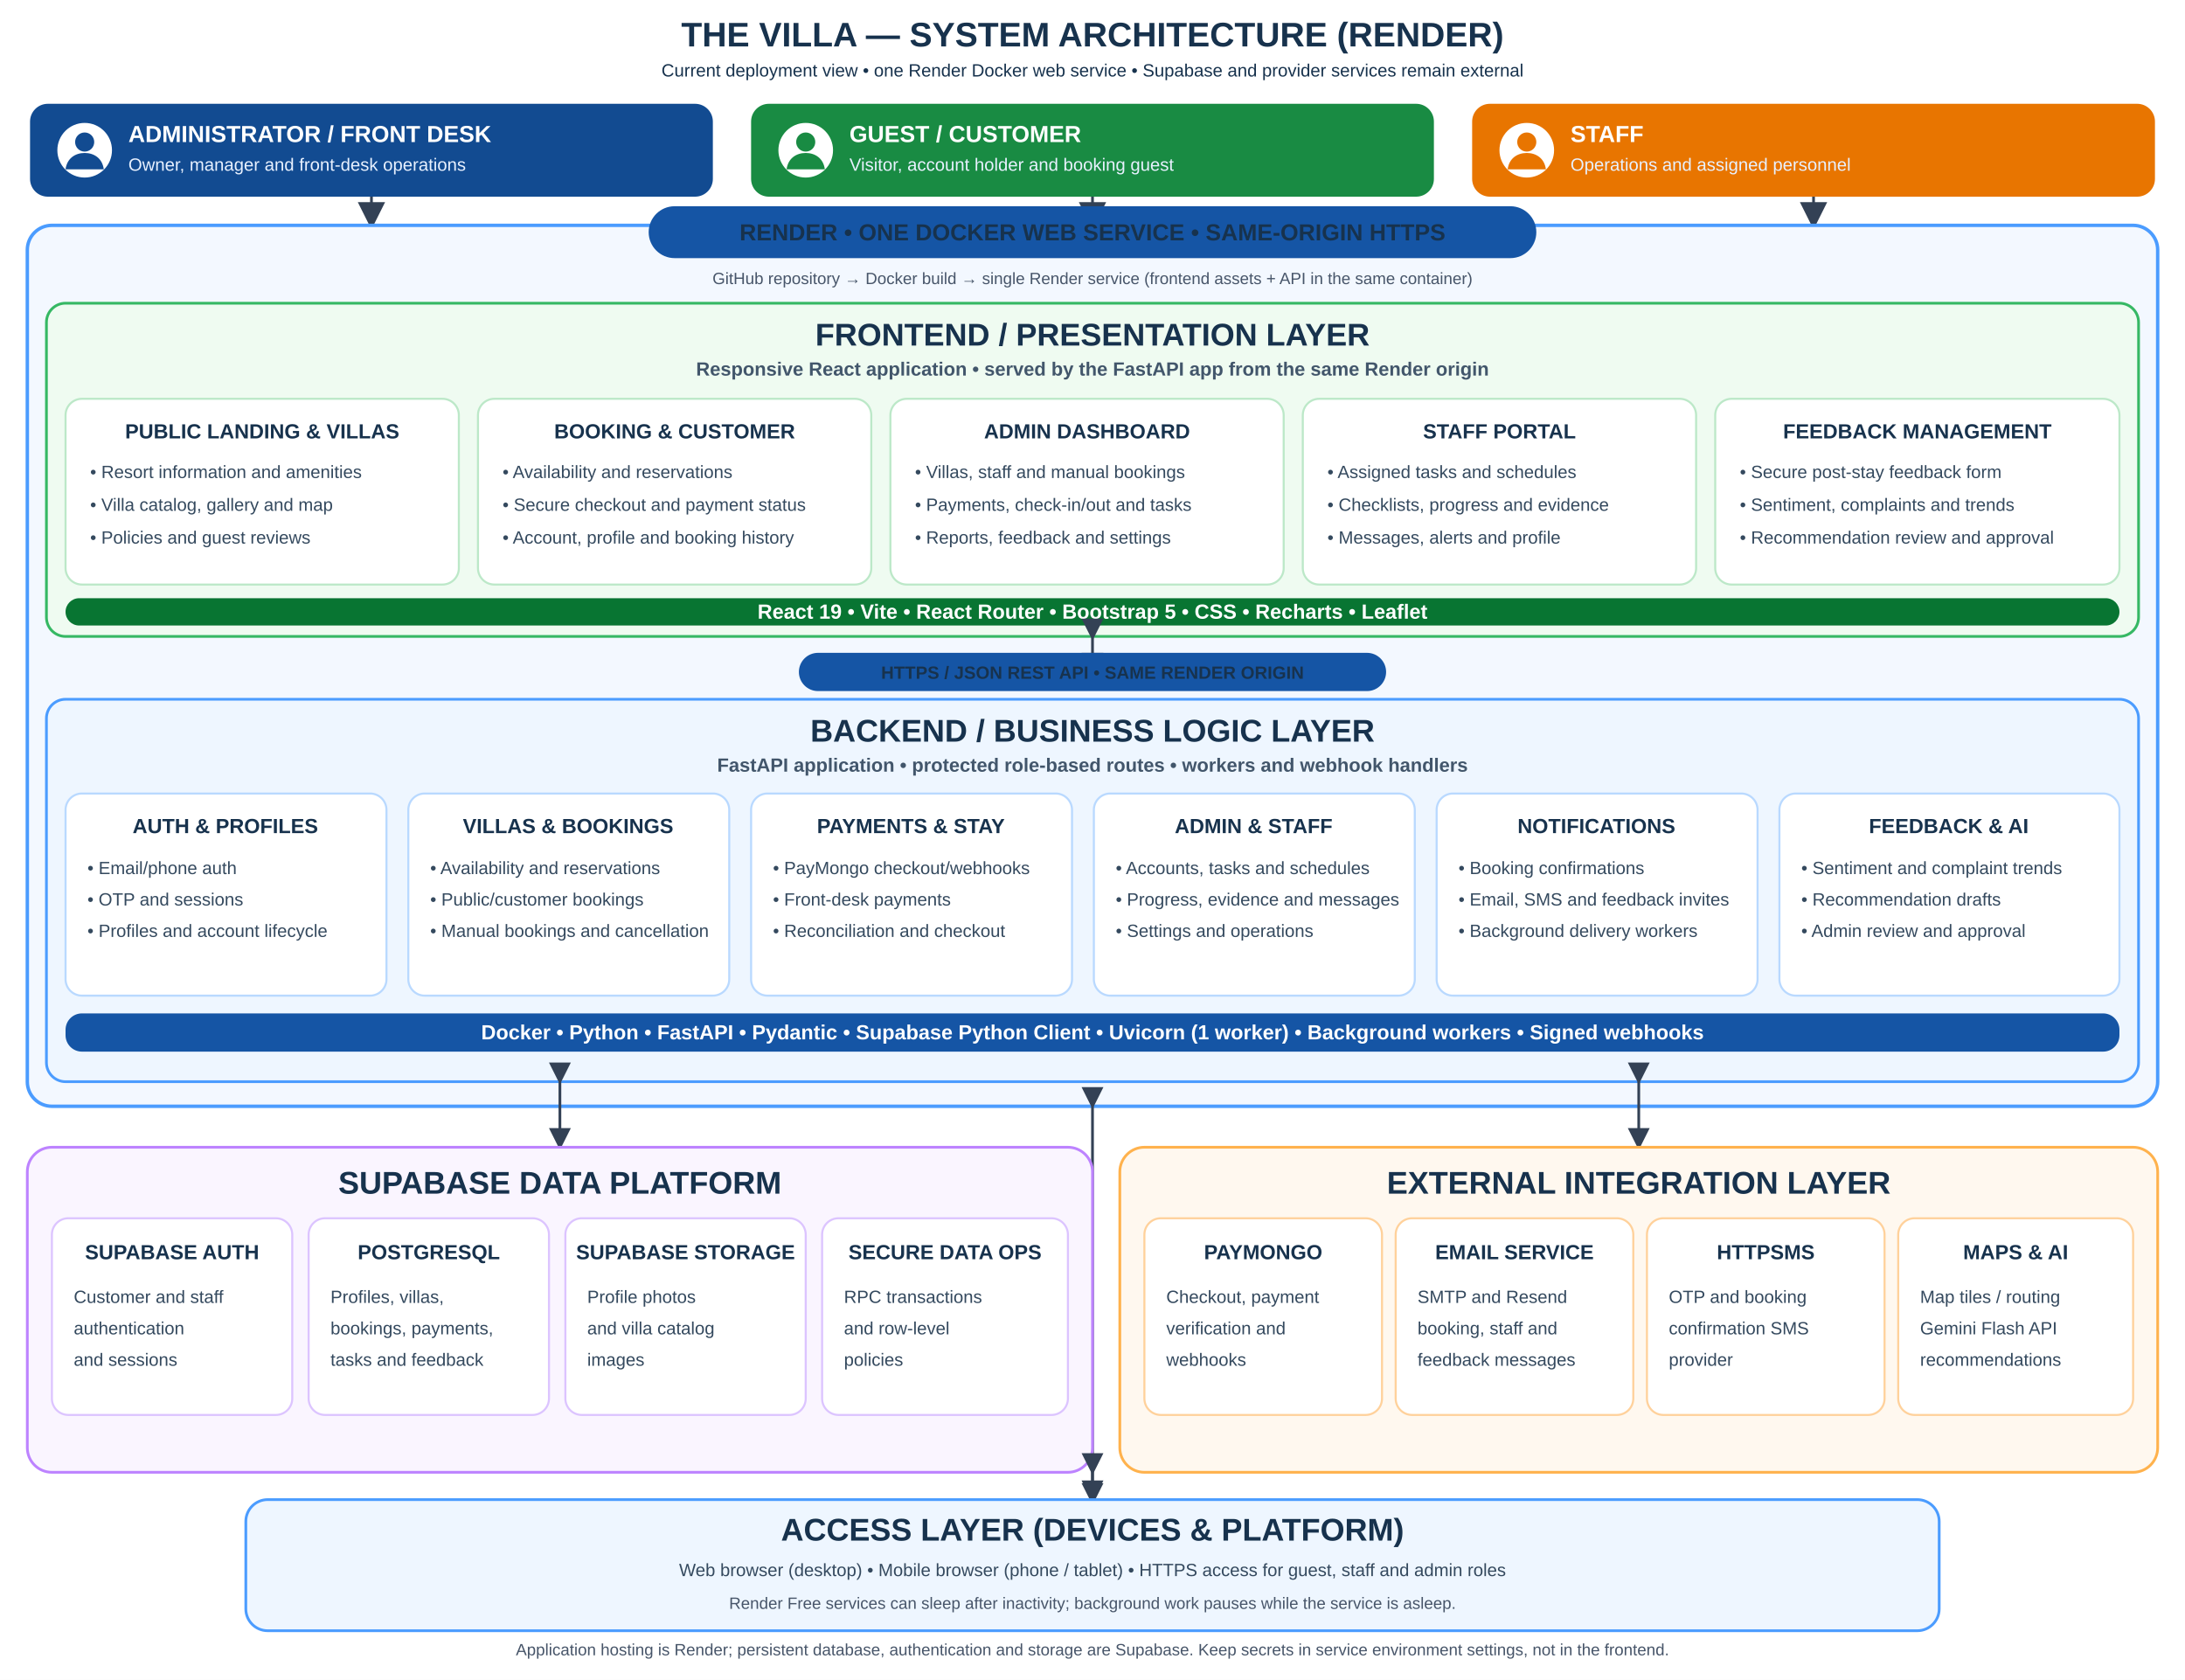
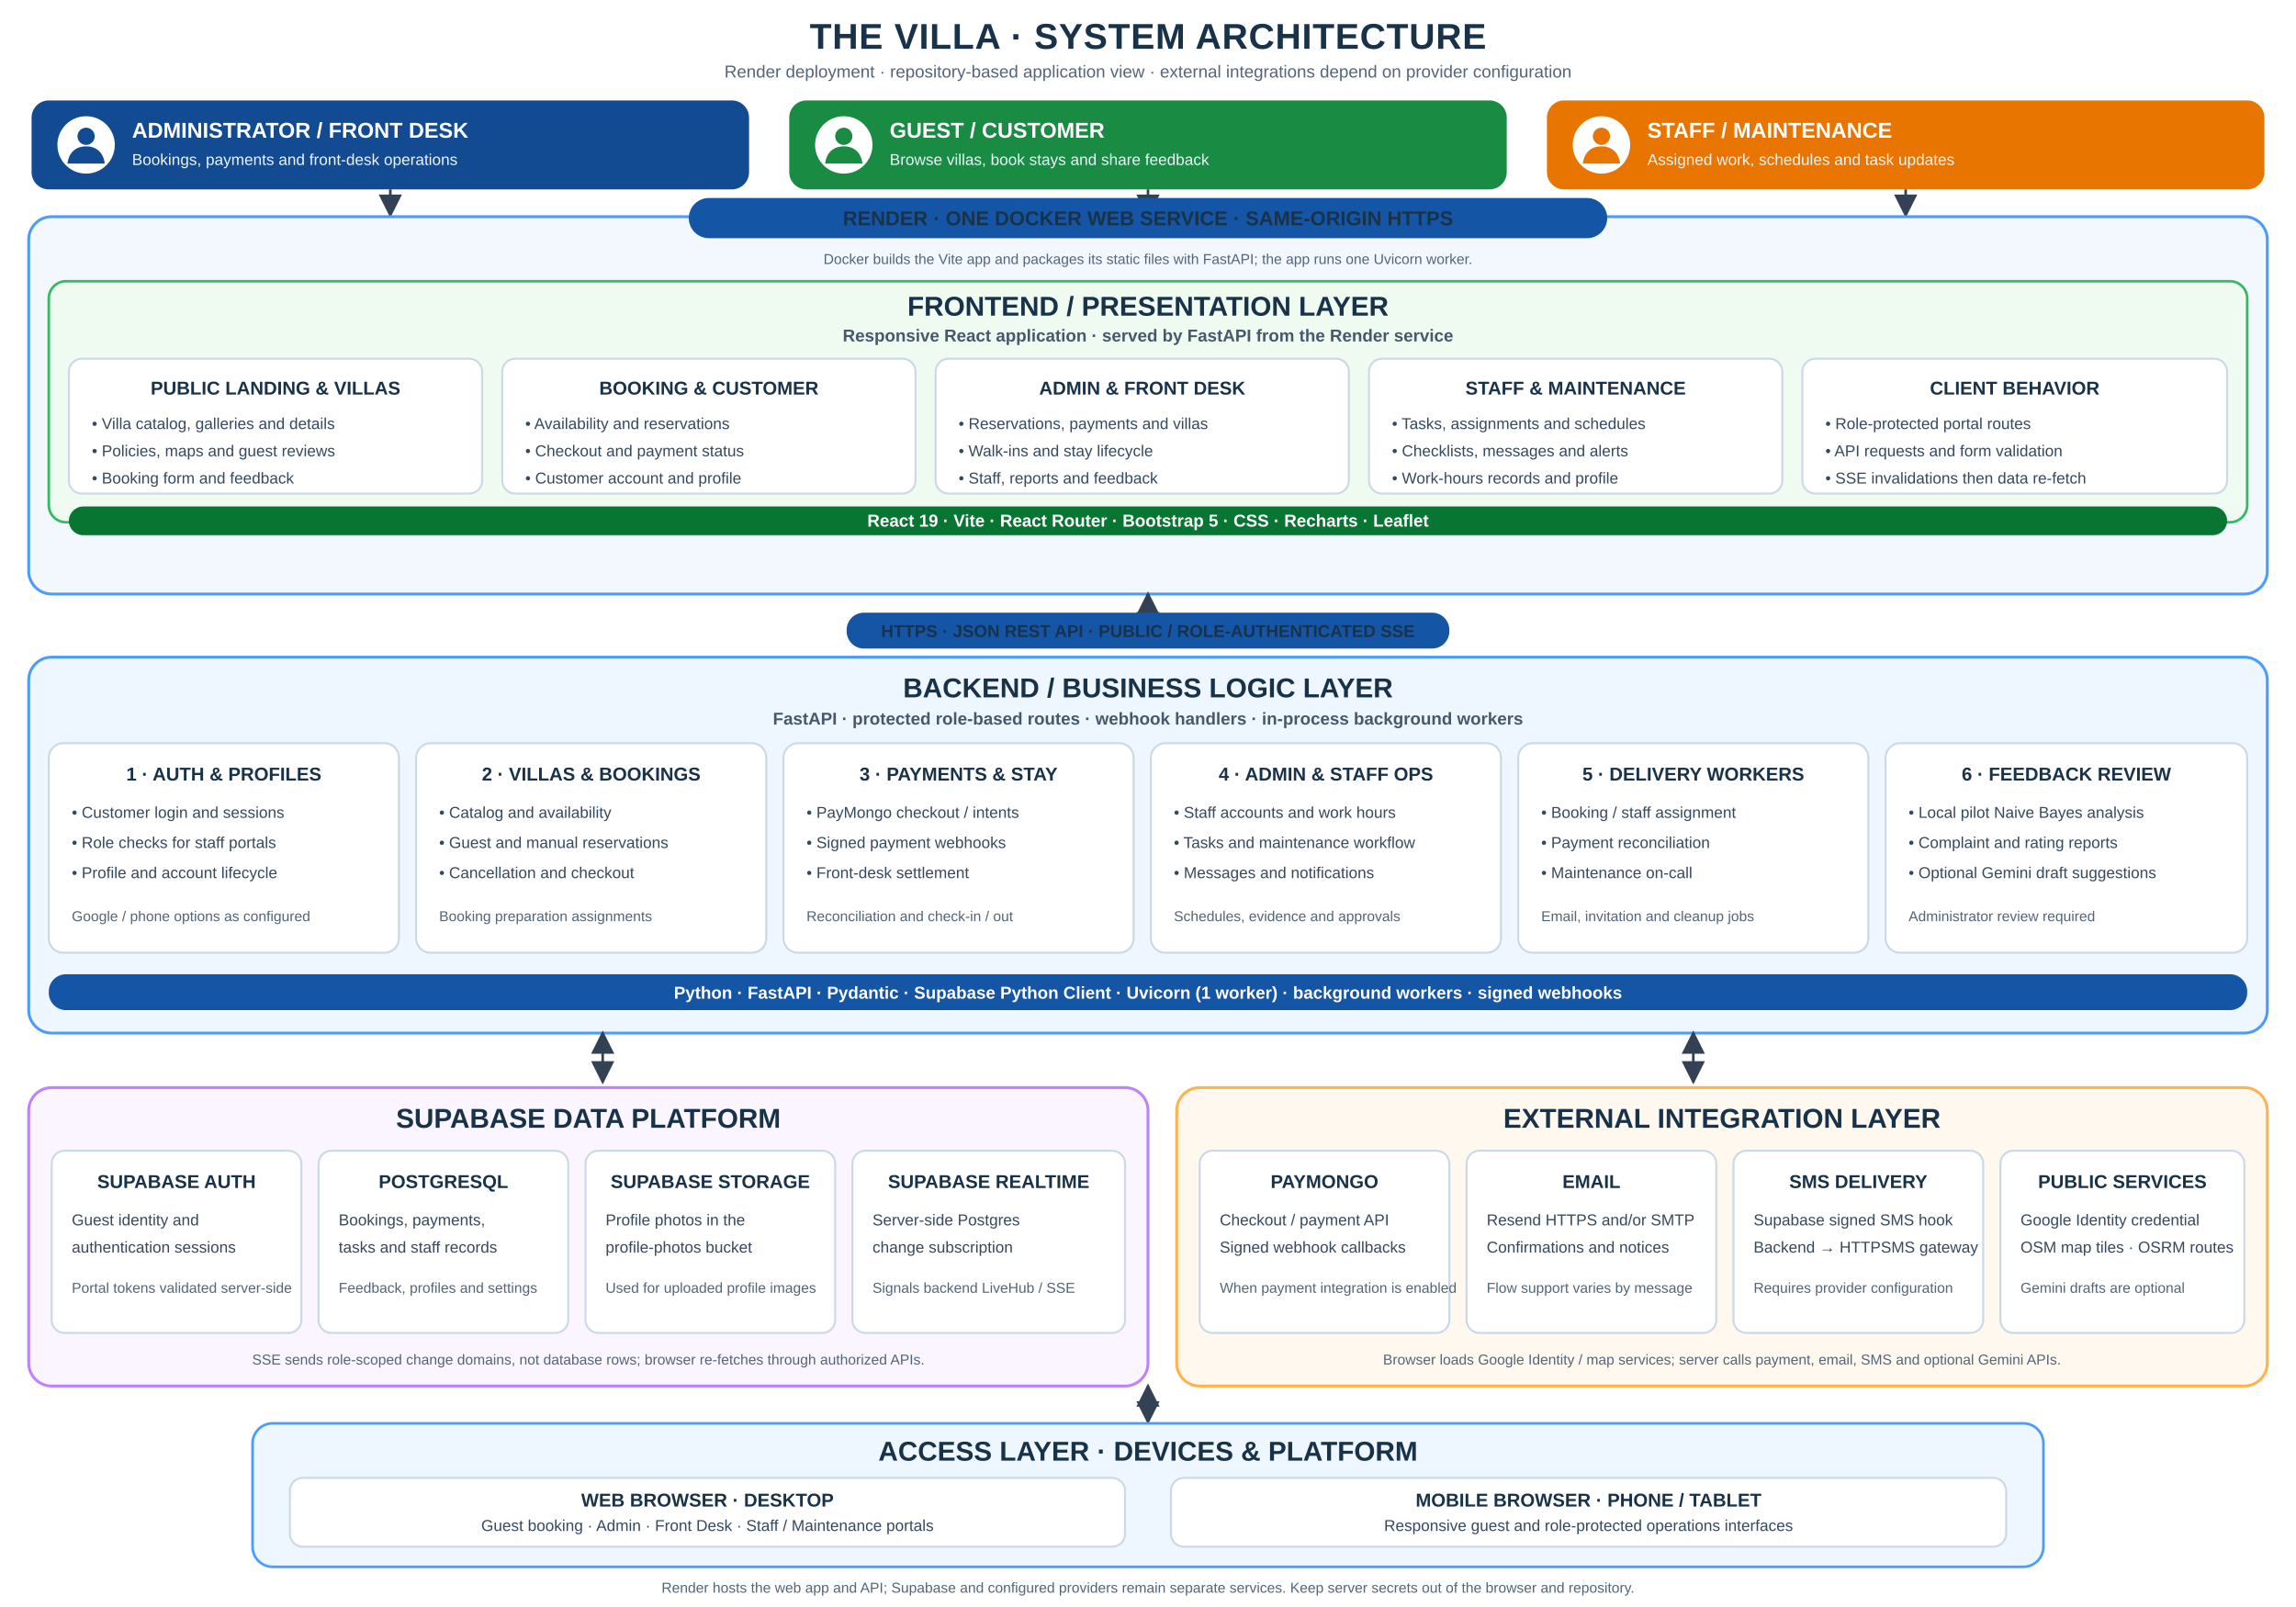
- <svg xmlns="http://www.w3.org/2000/svg" width="1600" height="1230" viewBox="0 0 1600 1230" role="img" aria-labelledby="title description">
+ <svg xmlns="http://www.w3.org/2000/svg" width="1600" height="1120" viewBox="0 0 1600 1120" role="img" aria-labelledby="title description">
  <defs>
-     <linearGradient id="renderBg" x1="0" x2="0" y1="0" y2="1">
-       <stop offset="0" stop-color="#f8fbff" />
-       <stop offset="1" stop-color="#eaf3ff" />
-     </linearGradient>
-     <linearGradient id="frontBg" x1="0" x2="0" y1="0" y2="1">
-       <stop offset="0" stop-color="#f3fff5" />
-       <stop offset="1" stop-color="#e6f8e9" />
-     </linearGradient>
-     <linearGradient id="backBg" x1="0" x2="0" y1="0" y2="1">
-       <stop offset="0" stop-color="#f3f9ff" />
-       <stop offset="1" stop-color="#e4f1ff" />
-     </linearGradient>
-     <linearGradient id="dataBg" x1="0" x2="0" y1="0" y2="1">
-       <stop offset="0" stop-color="#fcf6ff" />
-       <stop offset="1" stop-color="#f2eaff" />
-     </linearGradient>
-     <linearGradient id="externalBg" x1="0" x2="0" y1="0" y2="1">
-       <stop offset="0" stop-color="#fffaf3" />
-       <stop offset="1" stop-color="#fff0dc" />
-     </linearGradient>
-     <marker id="arrow" markerWidth="10" markerHeight="10" refX="8" refY="5" orient="auto" markerUnits="strokeWidth">
-       <path d="M0,0 L10,5 L0,10 z" fill="#334155" />
+     <marker id="arrow" markerWidth="9" markerHeight="9" refX="8" refY="4.5" orient="auto" markerUnits="strokeWidth">
+       <path d="M0,0 L9,4.5 L0,9 z" fill="#334155" />
    </marker>
-     <marker id="arrowSmall" markerWidth="8" markerHeight="8" refX="7" refY="4" orient="auto" markerUnits="strokeWidth">
-       <path d="M0,0 L8,4 L0,8 z" fill="#334155" />
+     <marker id="arrowStart" markerWidth="9" markerHeight="9" refX="1" refY="4.5" orient="auto" markerUnits="strokeWidth">
+       <path d="M9,0 L0,4.5 L9,9 z" fill="#334155" />
    </marker>
    <style>
-       text { font-family: Arial, Helvetica, sans-serif; fill: #17324d; }
-       .layer-title { font-size: 23px; font-weight: 700; }
-       .layer-subtitle { font-size: 14px; font-weight: 600; fill: #42566b; }
-       .card-title { font-size: 15px; font-weight: 700; }
-       .card-copy { font-size: 13px; fill: #34495e; }
-       .role-title { font-size: 17px; font-weight: 700; fill: #fff; }
-       .role-copy { font-size: 13px; fill: #e8f1ff; }
-       .tech { font-size: 15px; font-weight: 700; fill: #fff; }
-       .small { font-size: 12px; fill: #475569; }
-       .line { fill: none; stroke: #334155; stroke-width: 2; marker-end: url(#arrow); }
-       .bi-line { fill: none; stroke: #334155; stroke-width: 2; marker-start: url(#arrowSmall); marker-end: url(#arrowSmall); }
+       text { font-family: Arial, Helvetica, sans-serif; fill: #18324a; }
+       .title { font-size: 25px; font-weight: 700; letter-spacing: .5px; }
+       .subtitle { font-size: 12px; fill: #526579; }
+       .layer { font-size: 19px; font-weight: 700; }
+       .layer-sub { font-size: 12px; font-weight: 600; fill: #46596c; }
+       .role { font-size: 15px; font-weight: 700; fill: #fff; }
+       .role-sub { font-size: 11px; fill: #edf4fa; }
+       .card-title { font-size: 13px; font-weight: 700; }
+       .copy { font-size: 11px; fill: #35495e; }
+       .small { font-size: 10px; fill: #526579; }
+       .stack { font-size: 12px; font-weight: 700; fill: #fff; }
+       .card { fill: #fff; stroke: #cbd9e6; stroke-width: 1.4; }
+       .arrow { fill: none; stroke: #334155; stroke-width: 1.8; marker-end: url(#arrow); }
+       .both { fill: none; stroke: #334155; stroke-width: 1.8; marker-start: url(#arrowStart); marker-end: url(#arrow); }
    </style>
  </defs>
-   <rect width="1600" height="1230" fill="#fff" />
-   <text x="800" y="34" text-anchor="middle" font-size="25" font-weight="700">THE VILLA — SYSTEM ARCHITECTURE (RENDER)</text>
-   <text x="800" y="56" text-anchor="middle" font-size="13" fill="#64748b">Current deployment view • one Render Docker web service • Supabase and provider services remain external</text>
+   <rect width="1600" height="1120" fill="#fff" />
+   <text x="800" y="34" text-anchor="middle" class="title">THE VILLA · SYSTEM ARCHITECTURE</text>
+   <text x="800" y="54" text-anchor="middle" class="subtitle">Render deployment · repository-based application view · external integrations depend on provider configuration</text>
  <g>
-     <rect x="22" y="76" width="500" height="68" rx="13" fill="#124b91" />
-     <circle cx="62" cy="110" r="20" fill="#fff" />
-     <circle cx="62" cy="104" r="7" fill="#124b91" />
-     <path d="M48 124c1-8 7-12 14-12s13 4 14 12" fill="#124b91" />
-     <text x="94" y="104" class="role-title">ADMINISTRATOR / FRONT DESK</text>
-     <text x="94" y="125" class="role-copy">Owner, manager and front-desk operations</text>
-     <rect x="550" y="76" width="500" height="68" rx="13" fill="#198b43" />
-     <circle cx="590" cy="110" r="20" fill="#fff" />
-     <circle cx="590" cy="104" r="7" fill="#198b43" />
-     <path d="M576 124c1-8 7-12 14-12s13 4 14 12" fill="#198b43" />
-     <text x="622" y="104" class="role-title">GUEST / CUSTOMER</text>
-     <text x="622" y="125" class="role-copy">Visitor, account holder and booking guest</text>
-     <rect x="1078" y="76" width="500" height="68" rx="13" fill="#e87500" />
-     <circle cx="1118" cy="110" r="20" fill="#fff" />
-     <circle cx="1118" cy="104" r="7" fill="#e87500" />
-     <path d="M1104 124c1-8 7-12 14-12s13 4 14 12" fill="#e87500" />
-     <text x="1150" y="104" class="role-title">STAFF</text>
-     <text x="1150" y="125" class="role-copy">Operations and assigned personnel</text>
+     <rect x="22" y="70" width="500" height="62" rx="12" fill="#124b91" />
+     <circle cx="60" cy="101" r="20" fill="#fff" />
+     <circle cx="60" cy="95" r="6" fill="#124b91" />
+     <path d="M47 114c1-8 6-12 13-12s12 4 13 12" fill="#124b91" />
+     <text x="92" y="96" class="role" fill="#fff">ADMINISTRATOR / FRONT DESK</text>
+     <text x="92" y="115" class="role-sub" fill="#edf4fa">Bookings, payments and front-desk operations</text>
+     <rect x="550" y="70" width="500" height="62" rx="12" fill="#198b43" />
+     <circle cx="588" cy="101" r="20" fill="#fff" />
+     <circle cx="588" cy="95" r="6" fill="#198b43" />
+     <path d="M575 114c1-8 6-12 13-12s12 4 13 12" fill="#198b43" />
+     <text x="620" y="96" class="role" fill="#fff">GUEST / CUSTOMER</text>
+     <text x="620" y="115" class="role-sub" fill="#edf4fa">Browse villas, book stays and share feedback</text>
+     <rect x="1078" y="70" width="500" height="62" rx="12" fill="#e87500" />
+     <circle cx="1116" cy="101" r="20" fill="#fff" />
+     <circle cx="1116" cy="95" r="6" fill="#e87500" />
+     <path d="M1103 114c1-8 6-12 13-12s12 4 13 12" fill="#e87500" />
+     <text x="1148" y="96" class="role" fill="#fff">STAFF / MAINTENANCE</text>
+     <text x="1148" y="115" class="role-sub" fill="#edf4fa">Assigned work, schedules and task updates</text>
  </g>
-   <path d="M272 144v20" class="line" />
-   <path d="M800 144v20" class="line" />
-   <path d="M1328 144v20" class="line" />
-   <rect x="20" y="165" width="1560" height="645" rx="18" fill="#f3f8ff" stroke="#4b9cff" stroke-width="2.5" />
-   <rect x="475" y="151" width="650" height="38" rx="19" fill="#1555a5" />
-   <text x="800" y="176" text-anchor="middle" font-size="17" font-weight="700" fill="#fff">RENDER • ONE DOCKER WEB SERVICE • SAME-ORIGIN HTTPS</text>
-   <text x="800" y="208" text-anchor="middle" class="small">GitHub repository → Docker build → single Render service (frontend assets + API in the same container)</text>
-   <rect x="34" y="222" width="1532" height="244" rx="14" fill="#effbf1" stroke="#36b864" stroke-width="2" />
-   <text x="800" y="253" text-anchor="middle" class="layer-title" fill="#13753a">FRONTEND / PRESENTATION LAYER</text>
-   <text x="800" y="275" text-anchor="middle" class="layer-subtitle">Responsive React application • served by the FastAPI app from the same Render origin</text>
+   <path d="M272 132v18" class="arrow" />
+   <path d="M800 132v18" class="arrow" />
+   <path d="M1328 132v18" class="arrow" />
+   <rect x="20" y="151" width="1560" height="263" rx="16" fill="#f3f8ff" stroke="#4b9cff" stroke-width="2" />
+   <rect x="480" y="138" width="640" height="28" rx="14" fill="#1555a5" />
+   <text x="800" y="157" text-anchor="middle" font-size="14" font-weight="700" fill="#fff">RENDER · ONE DOCKER WEB SERVICE · SAME-ORIGIN HTTPS</text>
+   <text x="800" y="184" text-anchor="middle" class="small">Docker builds the Vite app and packages its static files with FastAPI; the app runs one Uvicorn worker.</text>
+   <rect x="34" y="196" width="1532" height="168" rx="12" fill="#effbf1" stroke="#36b864" stroke-width="1.8" />
+   <text x="800" y="220" text-anchor="middle" class="layer" fill="#13753a">FRONTEND / PRESENTATION LAYER</text>
+   <text x="800" y="238" text-anchor="middle" class="layer-sub">Responsive React application · served by FastAPI from the Render service</text>
  <g>
-     <rect x="48" y="292" width="288" height="136" rx="12" fill="#fff" stroke="#bce8c8" stroke-width="1.5" />
-     <text x="192" y="321" text-anchor="middle" class="card-title" fill="#124b91">PUBLIC LANDING &amp; VILLAS</text>
-     <text x="66" y="350" class="card-copy">• Resort information and amenities</text>
-     <text x="66" y="374" class="card-copy">• Villa catalog, gallery and map</text>
-     <text x="66" y="398" class="card-copy">• Policies and guest reviews</text>
-     <rect x="350" y="292" width="288" height="136" rx="12" fill="#fff" stroke="#bce8c8" stroke-width="1.5" />
-     <text x="494" y="321" text-anchor="middle" class="card-title" fill="#124b91">BOOKING &amp; CUSTOMER</text>
-     <text x="368" y="350" class="card-copy">• Availability and reservations</text>
-     <text x="368" y="374" class="card-copy">• Secure checkout and payment status</text>
-     <text x="368" y="398" class="card-copy">• Account, profile and booking history</text>
-     <rect x="652" y="292" width="288" height="136" rx="12" fill="#fff" stroke="#bce8c8" stroke-width="1.5" />
-     <text x="796" y="321" text-anchor="middle" class="card-title" fill="#124b91">ADMIN DASHBOARD</text>
-     <text x="670" y="350" class="card-copy">• Villas, staff and manual bookings</text>
-     <text x="670" y="374" class="card-copy">• Payments, check-in/out and tasks</text>
-     <text x="670" y="398" class="card-copy">• Reports, feedback and settings</text>
-     <rect x="954" y="292" width="288" height="136" rx="12" fill="#fff" stroke="#bce8c8" stroke-width="1.5" />
-     <text x="1098" y="321" text-anchor="middle" class="card-title" fill="#124b91">STAFF PORTAL</text>
-     <text x="972" y="350" class="card-copy">• Assigned tasks and schedules</text>
-     <text x="972" y="374" class="card-copy">• Checklists, progress and evidence</text>
-     <text x="972" y="398" class="card-copy">• Messages, alerts and profile</text>
-     <rect x="1256" y="292" width="296" height="136" rx="12" fill="#fff" stroke="#bce8c8" stroke-width="1.5" />
-     <text x="1404" y="321" text-anchor="middle" class="card-title" fill="#124b91">FEEDBACK MANAGEMENT</text>
-     <text x="1274" y="350" class="card-copy">• Secure post-stay feedback form</text>
-     <text x="1274" y="374" class="card-copy">• Sentiment, complaints and trends</text>
-     <text x="1274" y="398" class="card-copy">• Recommendation review and approval</text>
+     <rect x="48" y="250" width="288" height="94" rx="9" class="card" />
+     <text x="192" y="275" text-anchor="middle" class="card-title" fill="#124b91">PUBLIC LANDING &amp; VILLAS</text>
+     <text x="64" y="299" class="copy">• Villa catalog, galleries and details</text>
+     <text x="64" y="318" class="copy">• Policies, maps and guest reviews</text>
+     <text x="64" y="337" class="copy">• Booking form and feedback</text>
+     <rect x="350" y="250" width="288" height="94" rx="9" class="card" />
+     <text x="494" y="275" text-anchor="middle" class="card-title" fill="#124b91">BOOKING &amp; CUSTOMER</text>
+     <text x="366" y="299" class="copy">• Availability and reservations</text>
+     <text x="366" y="318" class="copy">• Checkout and payment status</text>
+     <text x="366" y="337" class="copy">• Customer account and profile</text>
+     <rect x="652" y="250" width="288" height="94" rx="9" class="card" />
+     <text x="796" y="275" text-anchor="middle" class="card-title" fill="#124b91">ADMIN &amp; FRONT DESK</text>
+     <text x="668" y="299" class="copy">• Reservations, payments and villas</text>
+     <text x="668" y="318" class="copy">• Walk-ins and stay lifecycle</text>
+     <text x="668" y="337" class="copy">• Staff, reports and feedback</text>
+     <rect x="954" y="250" width="288" height="94" rx="9" class="card" />
+     <text x="1098" y="275" text-anchor="middle" class="card-title" fill="#124b91">STAFF &amp; MAINTENANCE</text>
+     <text x="970" y="299" class="copy">• Tasks, assignments and schedules</text>
+     <text x="970" y="318" class="copy">• Checklists, messages and alerts</text>
+     <text x="970" y="337" class="copy">• Work-hours records and profile</text>
+     <rect x="1256" y="250" width="296" height="94" rx="9" class="card" />
+     <text x="1404" y="275" text-anchor="middle" class="card-title" fill="#124b91">CLIENT BEHAVIOR</text>
+     <text x="1272" y="299" class="copy">• Role-protected portal routes</text>
+     <text x="1272" y="318" class="copy">• API requests and form validation</text>
+     <text x="1272" y="337" class="copy">• SSE invalidations then data re-fetch</text>
  </g>
-   <rect x="48" y="438" width="1504" height="20" rx="10" fill="#087532" />
-   <text x="800" y="453" text-anchor="middle" class="tech">React 19 • Vite • React Router • Bootstrap 5 • CSS • Recharts • Leaflet</text>
-   <path d="M800 467v25" class="bi-line" />
-   <rect x="585" y="478" width="430" height="28" rx="14" fill="#1555a5" />
-   <text x="800" y="497" text-anchor="middle" font-size="13" font-weight="700" fill="#fff">HTTPS / JSON REST API • SAME RENDER ORIGIN</text>
-   <rect x="34" y="512" width="1532" height="280" rx="14" fill="#eef6ff" stroke="#4b9cff" stroke-width="2" />
-   <text x="800" y="543" text-anchor="middle" class="layer-title" fill="#1555a5">BACKEND / BUSINESS LOGIC LAYER</text>
-   <text x="800" y="565" text-anchor="middle" class="layer-subtitle">FastAPI application • protected role-based routes • workers and webhook handlers</text>
+   <rect x="48" y="353" width="1504" height="20" rx="10" fill="#087532" />
+   <text x="800" y="367" text-anchor="middle" class="stack" fill="#fff">React 19 · Vite · React Router · Bootstrap 5 · CSS · Recharts · Leaflet</text>
+   <path d="M800 414v27" class="both" />
+   <rect x="590" y="427" width="420" height="25" rx="12" fill="#1555a5" />
+   <text x="800" y="444" text-anchor="middle" font-size="12" font-weight="700" fill="#fff">HTTPS · JSON REST API · PUBLIC / ROLE-AUTHENTICATED SSE</text>
+   <rect x="20" y="458" width="1560" height="262" rx="16" fill="#eef6ff" stroke="#4b9cff" stroke-width="2" />
+   <text x="800" y="486" text-anchor="middle" class="layer" fill="#1555a5">BACKEND / BUSINESS LOGIC LAYER</text>
+   <text x="800" y="505" text-anchor="middle" class="layer-sub">FastAPI · protected role-based routes · webhook handlers · in-process background workers</text>
  <g>
-     <rect x="48" y="581" width="235" height="148" rx="12" fill="#fff" stroke="#b9d9ff" stroke-width="1.5" />
-     <text x="165" y="610" text-anchor="middle" class="card-title" fill="#1555a5">AUTH &amp; PROFILES</text>
-     <text x="64" y="640" class="card-copy">• Email/phone auth</text>
-     <text x="64" y="663" class="card-copy">• OTP and sessions</text>
-     <text x="64" y="686" class="card-copy">• Profiles and account lifecycle</text>
-     <rect x="299" y="581" width="235" height="148" rx="12" fill="#fff" stroke="#b9d9ff" stroke-width="1.5" />
-     <text x="416" y="610" text-anchor="middle" class="card-title" fill="#1555a5">VILLAS &amp; BOOKINGS</text>
-     <text x="315" y="640" class="card-copy">• Availability and reservations</text>
-     <text x="315" y="663" class="card-copy">• Public/customer bookings</text>
-     <text x="315" y="686" class="card-copy">• Manual bookings and cancellation</text>
-     <rect x="550" y="581" width="235" height="148" rx="12" fill="#fff" stroke="#b9d9ff" stroke-width="1.5" />
-     <text x="667" y="610" text-anchor="middle" class="card-title" fill="#1555a5">PAYMENTS &amp; STAY</text>
-     <text x="566" y="640" class="card-copy">• PayMongo checkout/webhooks</text>
-     <text x="566" y="663" class="card-copy">• Front-desk payments</text>
-     <text x="566" y="686" class="card-copy">• Reconciliation and checkout</text>
-     <rect x="801" y="581" width="235" height="148" rx="12" fill="#fff" stroke="#b9d9ff" stroke-width="1.5" />
-     <text x="918" y="610" text-anchor="middle" class="card-title" fill="#1555a5">ADMIN &amp; STAFF</text>
-     <text x="817" y="640" class="card-copy">• Accounts, tasks and schedules</text>
-     <text x="817" y="663" class="card-copy">• Progress, evidence and messages</text>
-     <text x="817" y="686" class="card-copy">• Settings and operations</text>
-     <rect x="1052" y="581" width="235" height="148" rx="12" fill="#fff" stroke="#b9d9ff" stroke-width="1.5" />
-     <text x="1169" y="610" text-anchor="middle" class="card-title" fill="#1555a5">NOTIFICATIONS</text>
-     <text x="1068" y="640" class="card-copy">• Booking confirmations</text>
-     <text x="1068" y="663" class="card-copy">• Email, SMS and feedback invites</text>
-     <text x="1068" y="686" class="card-copy">• Background delivery workers</text>
-     <rect x="1303" y="581" width="249" height="148" rx="12" fill="#fff" stroke="#b9d9ff" stroke-width="1.5" />
-     <text x="1427" y="610" text-anchor="middle" class="card-title" fill="#1555a5">FEEDBACK &amp; AI</text>
-     <text x="1319" y="640" class="card-copy">• Sentiment and complaint trends</text>
-     <text x="1319" y="663" class="card-copy">• Recommendation drafts</text>
-     <text x="1319" y="686" class="card-copy">• Admin review and approval</text>
+     <rect x="34" y="518" width="244" height="146" rx="10" class="card" />
+     <text x="156" y="544" text-anchor="middle" class="card-title" fill="#1555a5">1 · AUTH &amp; PROFILES</text>
+     <text x="50" y="570" class="copy">• Customer login and sessions</text>
+     <text x="50" y="591" class="copy">• Role checks for staff portals</text>
+     <text x="50" y="612" class="copy">• Profile and account lifecycle</text>
+     <text x="50" y="642" class="small">Google / phone options as configured</text>
+     <rect x="290" y="518" width="244" height="146" rx="10" class="card" />
+     <text x="412" y="544" text-anchor="middle" class="card-title" fill="#1555a5">2 · VILLAS &amp; BOOKINGS</text>
+     <text x="306" y="570" class="copy">• Catalog and availability</text>
+     <text x="306" y="591" class="copy">• Guest and manual reservations</text>
+     <text x="306" y="612" class="copy">• Cancellation and checkout</text>
+     <text x="306" y="642" class="small">Booking preparation assignments</text>
+     <rect x="546" y="518" width="244" height="146" rx="10" class="card" />
+     <text x="668" y="544" text-anchor="middle" class="card-title" fill="#1555a5">3 · PAYMENTS &amp; STAY</text>
+     <text x="562" y="570" class="copy">• PayMongo checkout / intents</text>
+     <text x="562" y="591" class="copy">• Signed payment webhooks</text>
+     <text x="562" y="612" class="copy">• Front-desk settlement</text>
+     <text x="562" y="642" class="small">Reconciliation and check-in / out</text>
+     <rect x="802" y="518" width="244" height="146" rx="10" class="card" />
+     <text x="924" y="544" text-anchor="middle" class="card-title" fill="#1555a5">4 · ADMIN &amp; STAFF OPS</text>
+     <text x="818" y="570" class="copy">• Staff accounts and work hours</text>
+     <text x="818" y="591" class="copy">• Tasks and maintenance workflow</text>
+     <text x="818" y="612" class="copy">• Messages and notifications</text>
+     <text x="818" y="642" class="small">Schedules, evidence and approvals</text>
+     <rect x="1058" y="518" width="244" height="146" rx="10" class="card" />
+     <text x="1180" y="544" text-anchor="middle" class="card-title" fill="#1555a5">5 · DELIVERY WORKERS</text>
+     <text x="1074" y="570" class="copy">• Booking / staff assignment</text>
+     <text x="1074" y="591" class="copy">• Payment reconciliation</text>
+     <text x="1074" y="612" class="copy">• Maintenance on-call</text>
+     <text x="1074" y="642" class="small">Email, invitation and cleanup jobs</text>
+     <rect x="1314" y="518" width="252" height="146" rx="10" class="card" />
+     <text x="1440" y="544" text-anchor="middle" class="card-title" fill="#1555a5">6 · FEEDBACK REVIEW</text>
+     <text x="1330" y="570" class="copy">• Local pilot Naive Bayes analysis</text>
+     <text x="1330" y="591" class="copy">• Complaint and rating reports</text>
+     <text x="1330" y="612" class="copy">• Optional Gemini draft suggestions</text>
+     <text x="1330" y="642" class="small">Administrator review required</text>
  </g>
-   <rect x="48" y="742" width="1504" height="28" rx="12" fill="#1555a5" />
-   <text x="800" y="761" text-anchor="middle" class="tech">Docker • Python • FastAPI • Pydantic • Supabase Python Client • Uvicorn (1 worker) • Background workers • Signed webhooks</text>
-   <path d="M410 792v48" class="bi-line" />
-   <path d="M1200 792v48" class="bi-line" />
-   <path d="M800 810v288" class="bi-line" />
-   <rect x="20" y="840" width="780" height="238" rx="18" fill="#faf5ff" stroke="#bd83ff" stroke-width="2" />
-   <text x="410" y="874" text-anchor="middle" class="layer-title" fill="#6b21a8">SUPABASE DATA PLATFORM</text>
+   <rect x="34" y="679" width="1532" height="25" rx="12" fill="#1555a5" />
+   <text x="800" y="696" text-anchor="middle" class="stack" fill="#fff">Python · FastAPI · Pydantic · Supabase Python Client · Uvicorn (1 worker) · background workers · signed webhooks</text>
+   <path d="M420 720v34" class="both" />
+   <path d="M1180 720v34" class="both" />
+   <rect x="20" y="758" width="780" height="208" rx="16" fill="#faf5ff" stroke="#bd83ff" stroke-width="2" />
+   <text x="410" y="786" text-anchor="middle" class="layer" fill="#6b21a8">SUPABASE DATA PLATFORM</text>
  <g>
-     <rect x="38" y="892" width="176" height="144" rx="12" fill="#fff" stroke="#dcc4ff" stroke-width="1.5" />
-     <text x="126" y="922" text-anchor="middle" class="card-title" fill="#6b21a8">SUPABASE AUTH</text>
-     <text x="54" y="954" class="card-copy">Customer and staff</text>
-     <text x="54" y="977" class="card-copy">authentication</text>
-     <text x="54" y="1000" class="card-copy">and sessions</text>
-     <rect x="226" y="892" width="176" height="144" rx="12" fill="#fff" stroke="#dcc4ff" stroke-width="1.5" />
-     <text x="314" y="922" text-anchor="middle" class="card-title" fill="#6b21a8">POSTGRESQL</text>
-     <text x="242" y="954" class="card-copy">Profiles, villas,</text>
-     <text x="242" y="977" class="card-copy">bookings, payments,</text>
-     <text x="242" y="1000" class="card-copy">tasks and feedback</text>
-     <rect x="414" y="892" width="176" height="144" rx="12" fill="#fff" stroke="#dcc4ff" stroke-width="1.5" />
-     <text x="502" y="922" text-anchor="middle" class="card-title" fill="#6b21a8">SUPABASE STORAGE</text>
-     <text x="430" y="954" class="card-copy">Profile photos</text>
-     <text x="430" y="977" class="card-copy">and villa catalog</text>
-     <text x="430" y="1000" class="card-copy">images</text>
-     <rect x="602" y="892" width="180" height="144" rx="12" fill="#fff" stroke="#dcc4ff" stroke-width="1.5" />
-     <text x="692" y="922" text-anchor="middle" class="card-title" fill="#6b21a8">SECURE DATA OPS</text>
-     <text x="618" y="954" class="card-copy">RPC transactions</text>
-     <text x="618" y="977" class="card-copy">and row-level</text>
-     <text x="618" y="1000" class="card-copy">policies</text>
+     <rect x="36" y="802" width="174" height="127" rx="9" class="card" />
+     <text x="123" y="828" text-anchor="middle" class="card-title" fill="#6b21a8">SUPABASE AUTH</text>
+     <text x="50" y="854" class="copy">Guest identity and</text>
+     <text x="50" y="873" class="copy">authentication sessions</text>
+     <text x="50" y="901" class="small">Portal tokens validated server-side</text>
+     <rect x="222" y="802" width="174" height="127" rx="9" class="card" />
+     <text x="309" y="828" text-anchor="middle" class="card-title" fill="#6b21a8">POSTGRESQL</text>
+     <text x="236" y="854" class="copy">Bookings, payments,</text>
+     <text x="236" y="873" class="copy">tasks and staff records</text>
+     <text x="236" y="901" class="small">Feedback, profiles and settings</text>
+     <rect x="408" y="802" width="174" height="127" rx="9" class="card" />
+     <text x="495" y="828" text-anchor="middle" class="card-title" fill="#6b21a8">SUPABASE STORAGE</text>
+     <text x="422" y="854" class="copy">Profile photos in the</text>
+     <text x="422" y="873" class="copy">profile-photos bucket</text>
+     <text x="422" y="901" class="small">Used for uploaded profile images</text>
+     <rect x="594" y="802" width="190" height="127" rx="9" class="card" />
+     <text x="689" y="828" text-anchor="middle" class="card-title" fill="#6b21a8">SUPABASE REALTIME</text>
+     <text x="608" y="854" class="copy">Server-side Postgres</text>
+     <text x="608" y="873" class="copy">change subscription</text>
+     <text x="608" y="901" class="small">Signals backend LiveHub / SSE</text>
  </g>
-   <rect x="820" y="840" width="760" height="238" rx="18" fill="#fff8ef" stroke="#ffb24d" stroke-width="2" />
-   <text x="1200" y="874" text-anchor="middle" class="layer-title" fill="#d35400">EXTERNAL INTEGRATION LAYER</text>
+   <text x="410" y="951" text-anchor="middle" class="small">SSE sends role-scoped change domains, not database rows; browser re-fetches through authorized APIs.</text>
+   <rect x="820" y="758" width="760" height="208" rx="16" fill="#fff8ef" stroke="#ffb24d" stroke-width="2" />
+   <text x="1200" y="786" text-anchor="middle" class="layer" fill="#d35400">EXTERNAL INTEGRATION LAYER</text>
  <g>
-     <rect x="838" y="892" width="174" height="144" rx="12" fill="#fff" stroke="#ffd19b" stroke-width="1.5" />
-     <text x="925" y="922" text-anchor="middle" class="card-title" fill="#d35400">PAYMONGO</text>
-     <text x="854" y="954" class="card-copy">Checkout, payment</text>
-     <text x="854" y="977" class="card-copy">verification and</text>
-     <text x="854" y="1000" class="card-copy">webhooks</text>
-     <rect x="1022" y="892" width="174" height="144" rx="12" fill="#fff" stroke="#ffd19b" stroke-width="1.5" />
-     <text x="1109" y="922" text-anchor="middle" class="card-title" fill="#d35400">EMAIL SERVICE</text>
-     <text x="1038" y="954" class="card-copy">SMTP and Resend</text>
-     <text x="1038" y="977" class="card-copy">booking, staff and</text>
-     <text x="1038" y="1000" class="card-copy">feedback messages</text>
-     <rect x="1206" y="892" width="174" height="144" rx="12" fill="#fff" stroke="#ffd19b" stroke-width="1.5" />
-     <text x="1293" y="922" text-anchor="middle" class="card-title" fill="#d35400">HTTPSMS</text>
-     <text x="1222" y="954" class="card-copy">OTP and booking</text>
-     <text x="1222" y="977" class="card-copy">confirmation SMS</text>
-     <text x="1222" y="1000" class="card-copy">provider</text>
-     <rect x="1390" y="892" width="172" height="144" rx="12" fill="#fff" stroke="#ffd19b" stroke-width="1.5" />
-     <text x="1476" y="922" text-anchor="middle" class="card-title" fill="#d35400">MAPS &amp; AI</text>
-     <text x="1406" y="954" class="card-copy">Map tiles / routing</text>
-     <text x="1406" y="977" class="card-copy">Gemini Flash API</text>
-     <text x="1406" y="1000" class="card-copy">recommendations</text>
+     <rect x="836" y="802" width="174" height="127" rx="9" class="card" />
+     <text x="923" y="828" text-anchor="middle" class="card-title" fill="#d35400">PAYMONGO</text>
+     <text x="850" y="854" class="copy">Checkout / payment API</text>
+     <text x="850" y="873" class="copy">Signed webhook callbacks</text>
+     <text x="850" y="901" class="small">When payment integration is enabled</text>
+     <rect x="1022" y="802" width="174" height="127" rx="9" class="card" />
+     <text x="1109" y="828" text-anchor="middle" class="card-title" fill="#d35400">EMAIL</text>
+     <text x="1036" y="854" class="copy">Resend HTTPS and/or SMTP</text>
+     <text x="1036" y="873" class="copy">Confirmations and notices</text>
+     <text x="1036" y="901" class="small">Flow support varies by message</text>
+     <rect x="1208" y="802" width="174" height="127" rx="9" class="card" />
+     <text x="1295" y="828" text-anchor="middle" class="card-title" fill="#d35400">SMS DELIVERY</text>
+     <text x="1222" y="854" class="copy">Supabase signed SMS hook</text>
+     <text x="1222" y="873" class="copy">Backend → HTTPSMS gateway</text>
+     <text x="1222" y="901" class="small">Requires provider configuration</text>
+     <rect x="1394" y="802" width="170" height="127" rx="9" class="card" />
+     <text x="1479" y="828" text-anchor="middle" class="card-title" fill="#d35400">PUBLIC SERVICES</text>
+     <text x="1408" y="854" class="copy">Google Identity credential</text>
+     <text x="1408" y="873" class="copy">OSM map tiles · OSRM routes</text>
+     <text x="1408" y="901" class="small">Gemini drafts are optional</text>
  </g>
-   <path d="M800 1078v22" class="bi-line" />
-   <rect x="180" y="1098" width="1240" height="96" rx="16" fill="#eef6ff" stroke="#4b9cff" stroke-width="2" />
-   <text x="800" y="1128" text-anchor="middle" class="layer-title" fill="#1555a5">ACCESS LAYER (DEVICES &amp; PLATFORM)</text>
-   <text x="800" y="1154" text-anchor="middle" class="card-copy">Web browser (desktop) • Mobile browser (phone / tablet) • HTTPS access for guest, staff and admin roles</text>
-   <text x="800" y="1178" text-anchor="middle" class="small">Render Free services can sleep after inactivity; background work pauses while the service is asleep.</text>
-   <text x="800" y="1212" text-anchor="middle" class="small">Application hosting is Render; persistent database, authentication and storage are Supabase. Keep secrets in service environment settings, not in the frontend.</text>
+   <text x="1200" y="951" text-anchor="middle" class="small">Browser loads Google Identity / map services; server calls payment, email, SMS and optional Gemini APIs.</text>
+   <path d="M800 966v25" class="both" />
+   <rect x="176" y="992" width="1248" height="100" rx="14" fill="#eef6ff" stroke="#4b9cff" stroke-width="1.8" />
+   <text x="800" y="1018" text-anchor="middle" class="layer" fill="#1555a5">ACCESS LAYER · DEVICES &amp; PLATFORM</text>
+   <rect x="202" y="1030" width="582" height="48" rx="9" class="card" />
+   <text x="493" y="1050" text-anchor="middle" class="card-title" fill="#1555a5">WEB BROWSER · DESKTOP</text>
+   <text x="493" y="1067" text-anchor="middle" class="copy">Guest booking · Admin · Front Desk · Staff / Maintenance portals</text>
+   <rect x="816" y="1030" width="582" height="48" rx="9" class="card" />
+   <text x="1107" y="1050" text-anchor="middle" class="card-title" fill="#1555a5">MOBILE BROWSER · PHONE / TABLET</text>
+   <text x="1107" y="1067" text-anchor="middle" class="copy">Responsive guest and role-protected operations interfaces</text>
+   <text x="800" y="1110" text-anchor="middle" class="small">Render hosts the web app and API; Supabase and configured providers remain separate services. Keep server secrets out of the browser and repository.</text>
</svg>
